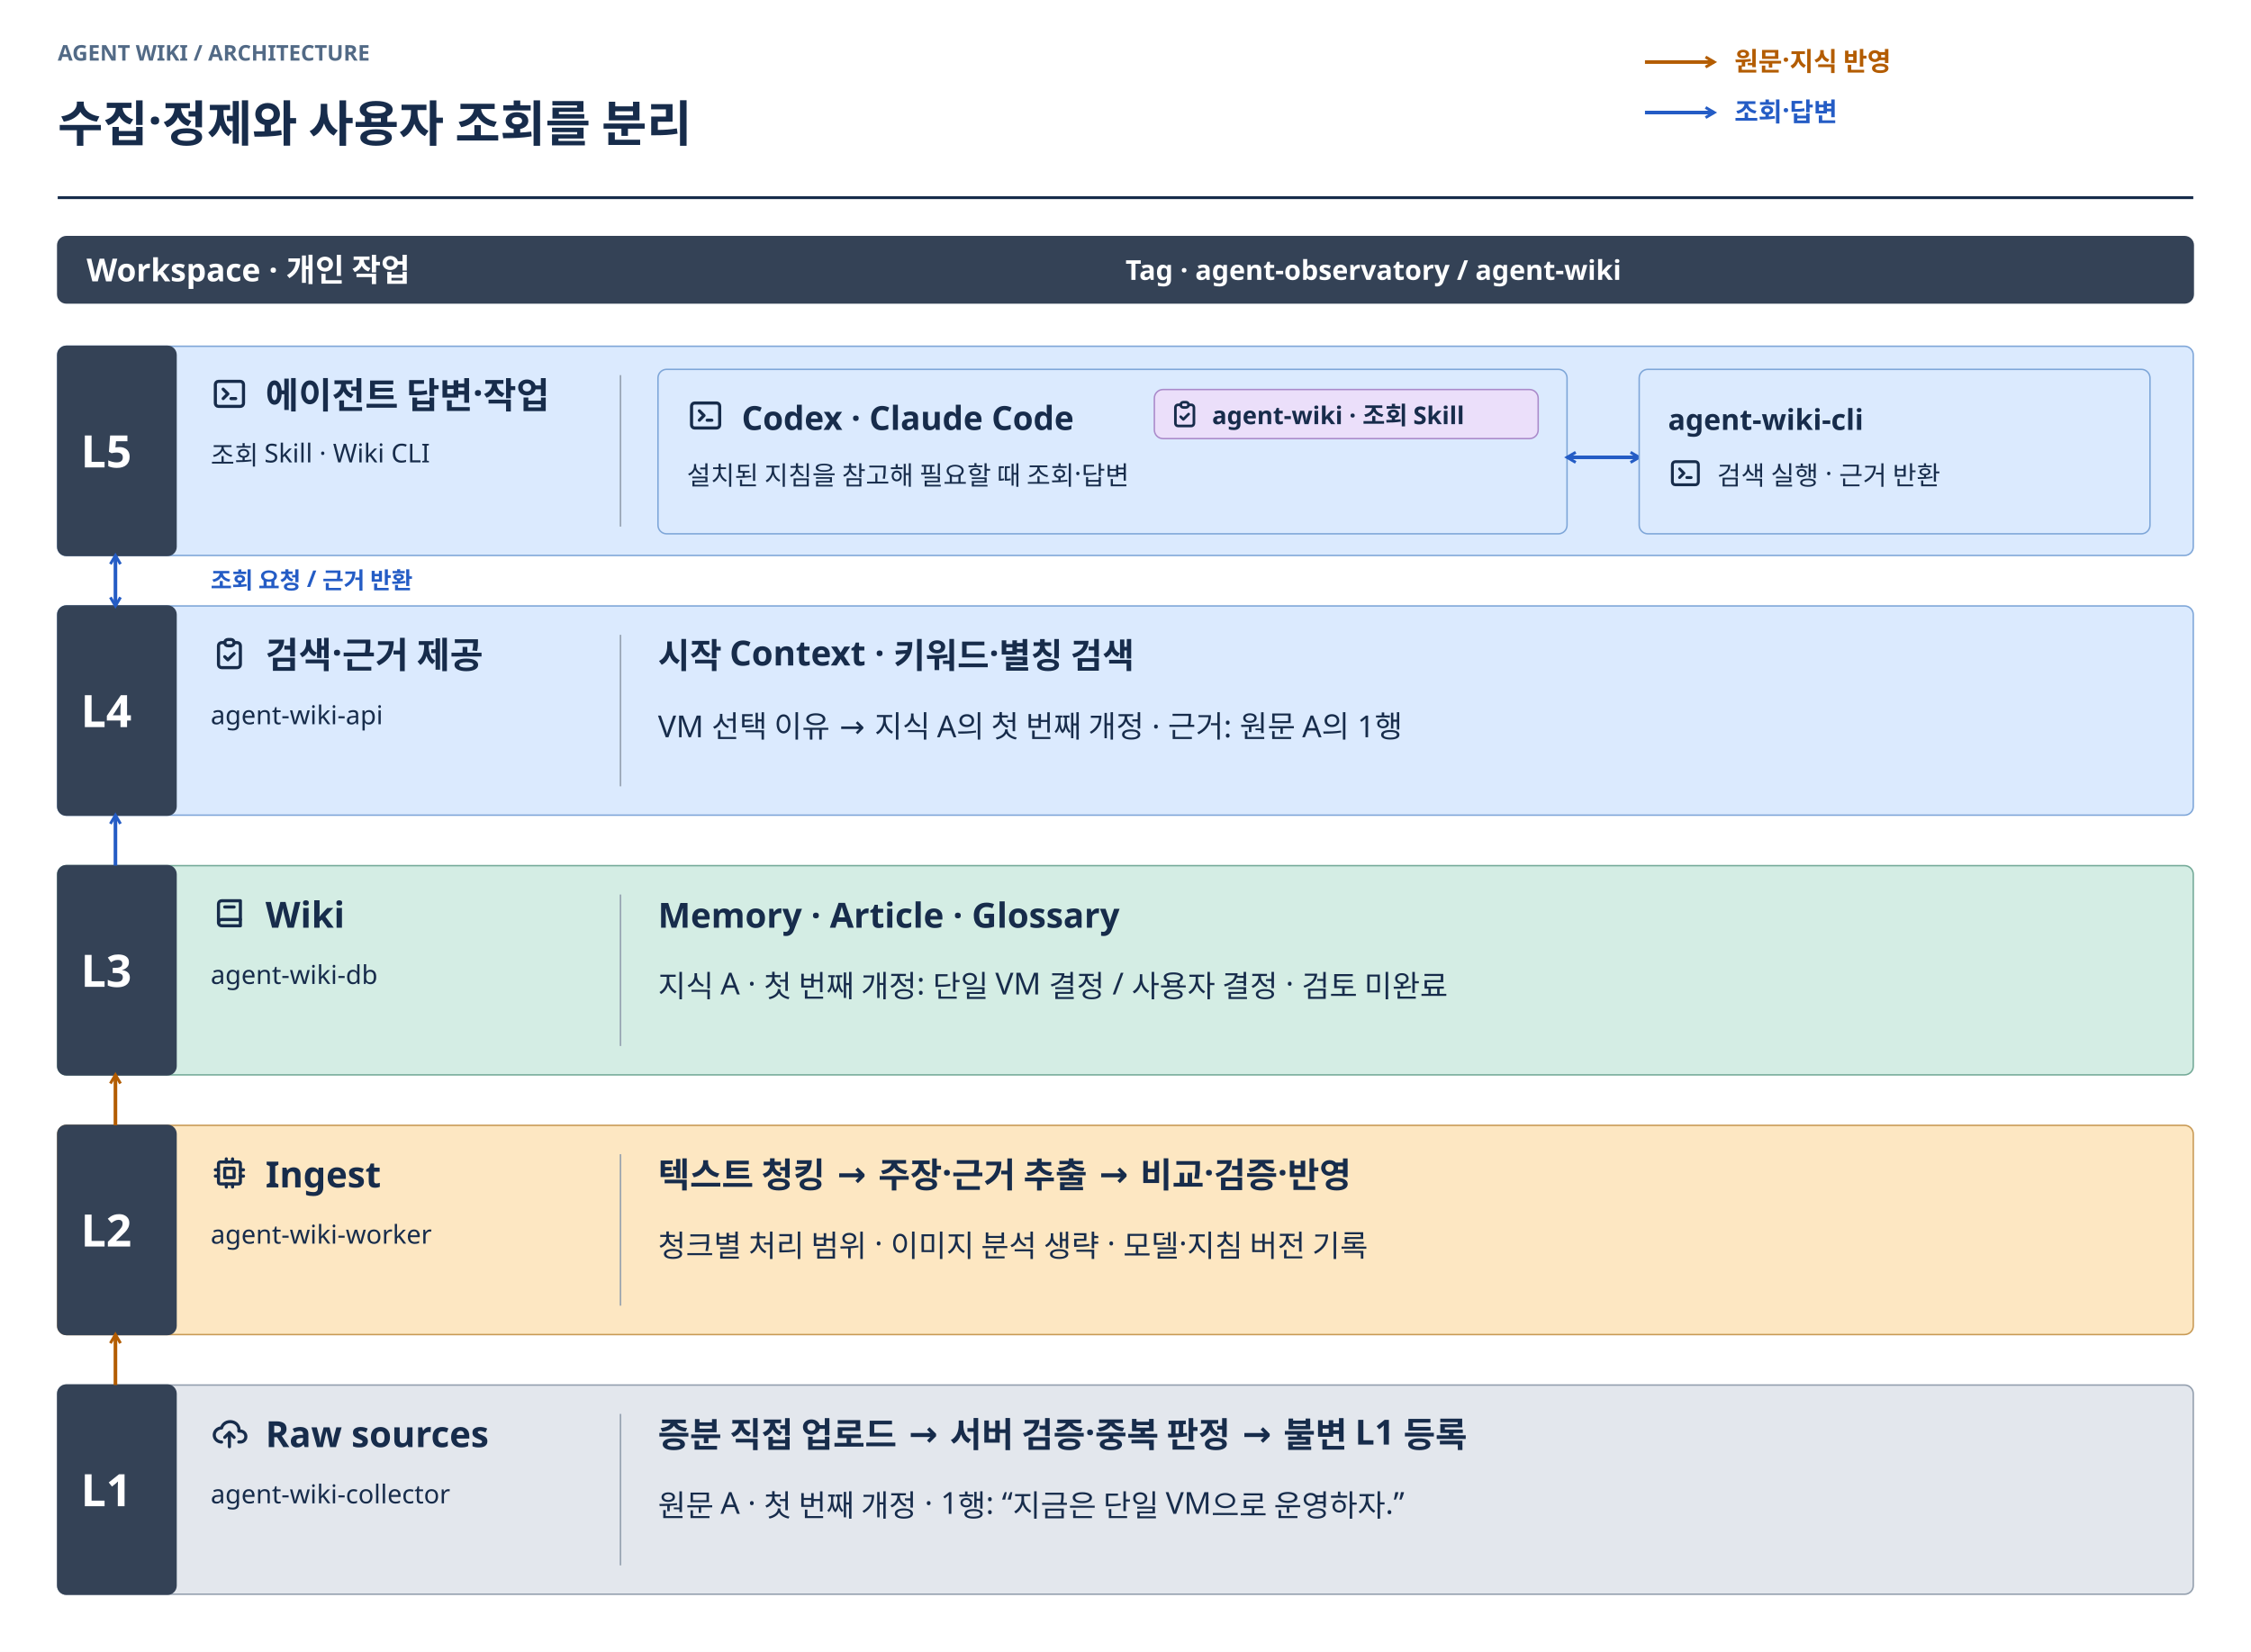
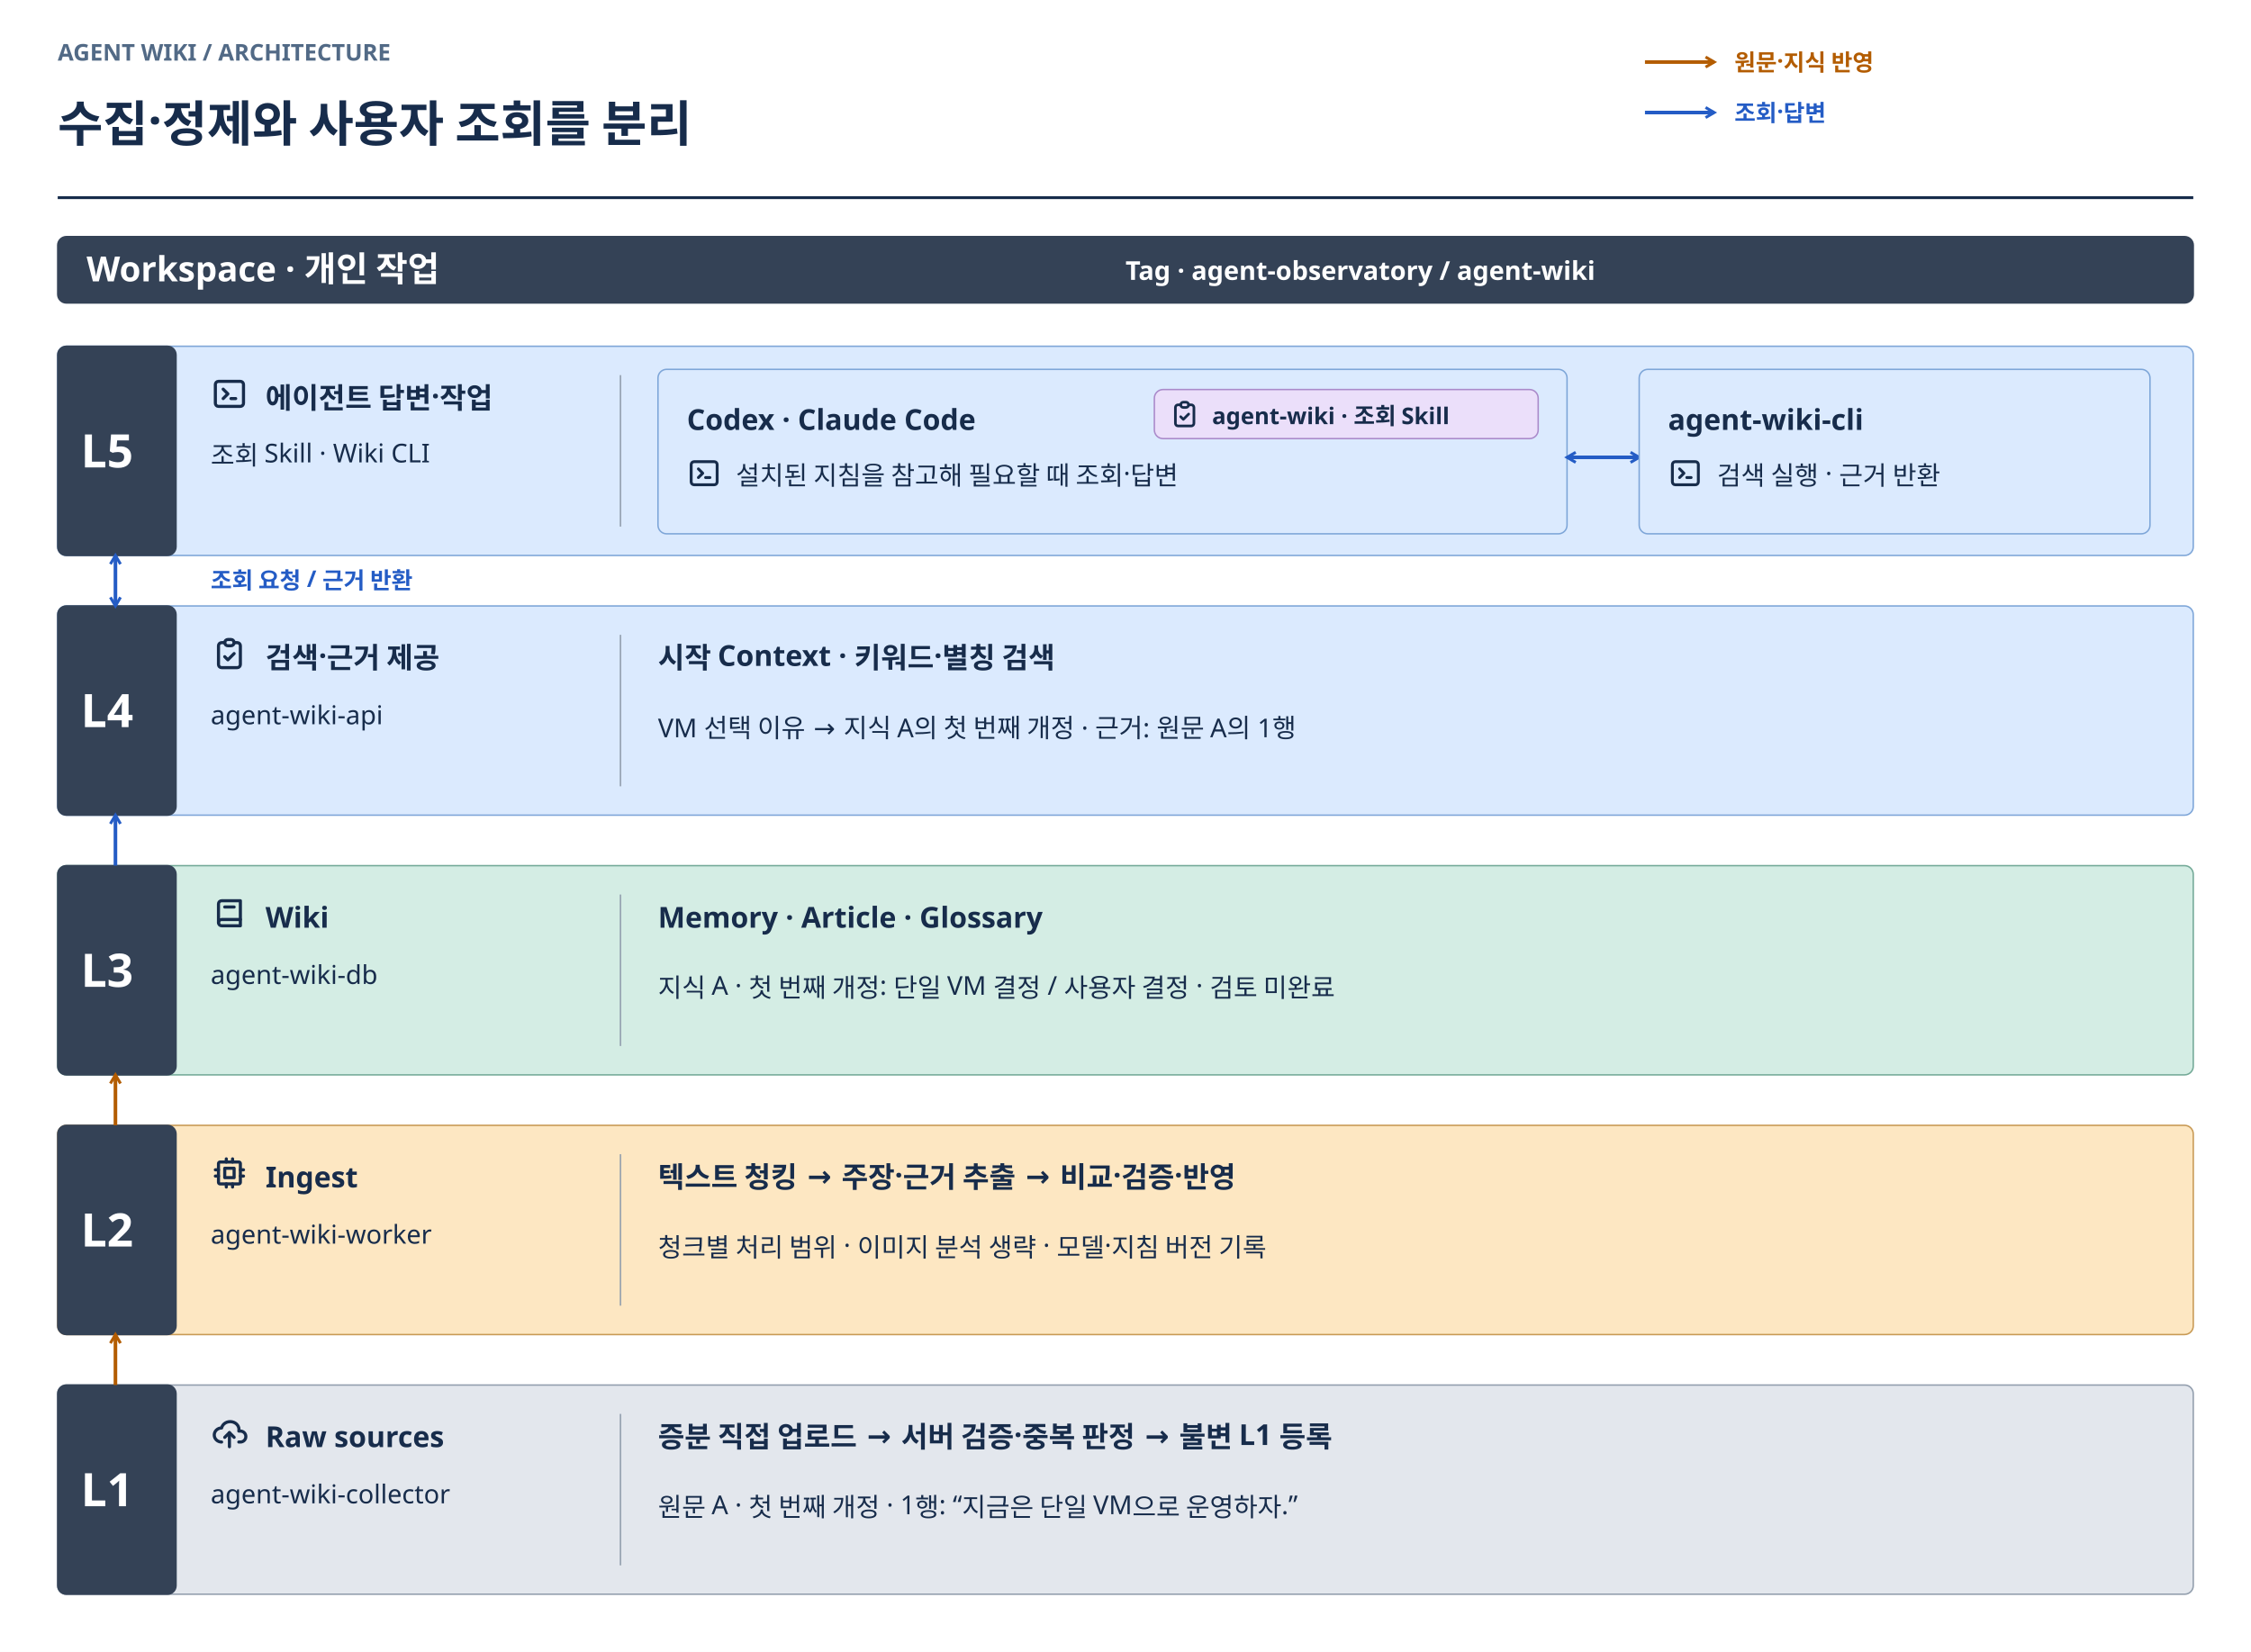
<svg xmlns="http://www.w3.org/2000/svg" width="1560" height="1145" viewBox="0 0 1560 1145" role="img" aria-labelledby="title desc">
  <defs>
    <marker id="arrow-ingest" markerWidth="9" markerHeight="9" refX="7" refY="4.5" orient="auto-start-reverse" markerUnits="userSpaceOnUse">
      <path d="M1 1 L7 4.5 L1 8" fill="none" stroke="#B35C00" stroke-width="2" />
    </marker>
    <marker id="arrow-query" markerWidth="9" markerHeight="9" refX="7" refY="4.5" orient="auto-start-reverse" markerUnits="userSpaceOnUse">
      <path d="M1 1 L7 4.5 L1 8" fill="none" stroke="#245CC5" stroke-width="2" />
    </marker>
    <marker id="arrow-ops" markerWidth="9" markerHeight="9" refX="7" refY="4.5" orient="auto-start-reverse" markerUnits="userSpaceOnUse">
      <path d="M1 1 L7 4.5 L1 8" fill="none" stroke="#68778B" stroke-width="2" />
    </marker>
    <marker id="arrow-relation" markerWidth="9" markerHeight="9" refX="7" refY="4.5" orient="auto-start-reverse" markerUnits="userSpaceOnUse">
      <path d="M1 1 L7 4.5 L1 8" fill="none" stroke="#8054A3" stroke-width="2" />
    </marker>
  </defs>
  <g font-family="Noto Sans KR, sans-serif">
    <rect width="1560" height="1145" fill="#FFFFFF" />
-     <text x="40" y="42" font-size="15" font-weight="700" fill="#526A86">AGENT WIKI / ARCHITECTURE</text>
+     <text x="40" y="42" font-size="16" font-weight="700" fill="#526A86">AGENT WIKI / ARCHITECTURE</text>
    <text x="40" y="98" font-size="34" font-weight="700" fill="#172C4B">수집·정제와 사용자 조회를 분리</text>
    <path d="M40 137 H1520" stroke="#172C4B" stroke-width="2" />
    <path d="M1140 43 H1188" fill="none" stroke="#B35C00" stroke-width="2.5" stroke-linejoin="round" marker-end="url(#arrow-ingest)" />
-     <text x="1202" y="49" font-size="18" font-weight="700" fill="#B35C00">원문·지식 반영</text>
+     <text x="1202" y="49" font-size="16" font-weight="700" fill="#B35C00">원문·지식 반영</text>
    <path d="M1140 78 H1188" fill="none" stroke="#245CC5" stroke-width="2.5" stroke-linejoin="round" marker-end="url(#arrow-query)" />
-     <text x="1202" y="84" font-size="18" font-weight="700" fill="#245CC5">조회·답변</text>
+     <text x="1202" y="84" font-size="16" font-weight="700" fill="#245CC5">조회·답변</text>
    <rect x="40" y="164" width="1480" height="46" rx="6" fill="#344256" stroke="#344256" />
-     <text x="60" y="195" font-size="22" font-weight="700" fill="#FFFFFF">Workspace · 개인 작업</text>
-     <text x="780" y="194" font-size="19" font-weight="700" fill="#FFFFFF">Tag · agent-observatory / agent-wiki</text>
+     <text x="60" y="195" font-size="24" font-weight="700" fill="#FFFFFF">Workspace · 개인 작업</text>
+     <text x="780" y="194" font-size="18" font-weight="700" fill="#FFFFFF">Tag · agent-observatory / agent-wiki</text>
    <rect x="40" y="240" width="1480" height="145" rx="6" fill="#DBEAFE" stroke="#7EA6D8" />
    <rect x="40" y="240" width="82" height="145" rx="6" fill="#344256" stroke="#344256" />
-     <text x="56" y="324" font-size="31" font-weight="700" fill="#FFFFFF">L5</text>
+     <text x="56" y="324" font-size="32" font-weight="700" fill="#FFFFFF">L5</text>
    <svg width="26" height="26" viewBox="0 0 24 24" fill="none" stroke="currentColor" stroke-width="2" stroke-linecap="round" stroke-linejoin="round" x="146" y="260" color="#172C4B">
      <path d="M8 9l3 3l-3 3" />
      <path d="M13 15l3 0" />
      <path d="M3 4m0 2a2 2 0 0 1 2 -2h14a2 2 0 0 1 2 2v12a2 2 0 0 1 -2 2h-14a2 2 0 0 1 -2 -2z" />
    </svg>
-     <text x="184" y="283" font-size="25" font-weight="700" fill="#172C4B">에이전트 답변·작업</text>
+     <text x="184" y="283" font-size="20" font-weight="700" fill="#172C4B">에이전트 답변·작업</text>
    <text x="146" y="322" font-size="18" font-weight="400" fill="#172C4B">조회 Skill · Wiki CLI</text>
    <path d="M430 260 V365" stroke="#929EAD" />
    <rect x="456" y="256" width="630" height="114" rx="6" fill="#DBEAFE" stroke="#7EA6D8" />
-     <svg width="26" height="26" viewBox="0 0 24 24" fill="none" stroke="currentColor" stroke-width="2" stroke-linecap="round" stroke-linejoin="round" x="476" y="275" color="#172C4B">
+     <text x="476" y="298" font-size="20" font-weight="700" fill="#172C4B">Codex · Claude Code</text>
+     <svg width="24" height="24" viewBox="0 0 24 24" fill="none" stroke="currentColor" stroke-width="2" stroke-linecap="round" stroke-linejoin="round" x="476" y="316" color="#172C4B">
      <path d="M8 9l3 3l-3 3" />
      <path d="M13 15l3 0" />
      <path d="M3 4m0 2a2 2 0 0 1 2 -2h14a2 2 0 0 1 2 2v12a2 2 0 0 1 -2 2h-14a2 2 0 0 1 -2 -2z" />
    </svg>
-     <text x="514" y="298" font-size="23" font-weight="700" fill="#172C4B">Codex · Claude Code</text>
-     <text x="476" y="336" font-size="18" font-weight="400" fill="#172C4B">설치된 지침을 참고해 필요할 때 조회·답변</text>
+     <text x="510" y="336" font-size="18" font-weight="400" fill="#172C4B">설치된 지침을 참고해 필요할 때 조회·답변</text>
    <rect x="800" y="270" width="266" height="34" rx="6" fill="#EBDFFA" stroke="#AA8ACA" />
    <svg width="22" height="22" viewBox="0 0 24 24" fill="none" stroke="currentColor" stroke-width="2" stroke-linecap="round" stroke-linejoin="round" x="810" y="276" color="#172C4B">
      <path d="M9 5h-2a2 2 0 0 0 -2 2v12a2 2 0 0 0 2 2h10a2 2 0 0 0 2 -2v-12a2 2 0 0 0 -2 -2h-2" />
      <path d="M9 3m0 2a2 2 0 0 1 2 -2h2a2 2 0 0 1 2 2v0a2 2 0 0 1 -2 2h-2a2 2 0 0 1 -2 -2z" />
      <path d="M9 14l2 2l4 -4" />
    </svg>
-     <text x="840" y="294" font-size="17" font-weight="700" fill="#172C4B">agent-wiki · 조회 Skill</text>
+     <text x="840" y="294" font-size="16" font-weight="700" fill="#172C4B">agent-wiki · 조회 Skill</text>
    <path d="M1086 317 H1136" fill="none" stroke="#245CC5" stroke-width="2.5" stroke-linejoin="round" marker-end="url(#arrow-query)" marker-start="url(#arrow-query)" />
    <rect x="1136" y="256" width="354" height="114" rx="6" fill="#DBEAFE" stroke="#7EA6D8" />
    <text x="1156" y="298" font-size="20" font-weight="700" fill="#172C4B">agent-wiki-cli</text>
    <svg width="24" height="24" viewBox="0 0 24 24" fill="none" stroke="currentColor" stroke-width="2" stroke-linecap="round" stroke-linejoin="round" x="1156" y="316" color="#172C4B">
      <path d="M8 9l3 3l-3 3" />
      <path d="M13 15l3 0" />
      <path d="M3 4m0 2a2 2 0 0 1 2 -2h14a2 2 0 0 1 2 2v12a2 2 0 0 1 -2 2h-14a2 2 0 0 1 -2 -2z" />
    </svg>
    <text x="1190" y="336" font-size="18" font-weight="400" fill="#172C4B">검색 실행 · 근거 반환</text>
    <rect x="40" y="420" width="1480" height="145" rx="6" fill="#DBEAFE" stroke="#7EA6D8" />
    <rect x="40" y="420" width="82" height="145" rx="6" fill="#344256" stroke="#344256" />
-     <text x="56" y="504" font-size="31" font-weight="700" fill="#FFFFFF">L4</text>
+     <text x="56" y="504" font-size="32" font-weight="700" fill="#FFFFFF">L4</text>
    <svg width="26" height="26" viewBox="0 0 24 24" fill="none" stroke="currentColor" stroke-width="2" stroke-linecap="round" stroke-linejoin="round" x="146" y="440" color="#172C4B">
      <path d="M9 5h-2a2 2 0 0 0 -2 2v12a2 2 0 0 0 2 2h10a2 2 0 0 0 2 -2v-12a2 2 0 0 0 -2 -2h-2" />
      <path d="M9 3m0 2a2 2 0 0 1 2 -2h2a2 2 0 0 1 2 2v0a2 2 0 0 1 -2 2h-2a2 2 0 0 1 -2 -2z" />
      <path d="M9 14l2 2l4 -4" />
    </svg>
-     <text x="184" y="463" font-size="25" font-weight="700" fill="#172C4B">검색·근거 제공</text>
+     <text x="184" y="463" font-size="20" font-weight="700" fill="#172C4B">검색·근거 제공</text>
    <text x="146" y="502" font-size="18" font-weight="400" fill="#172C4B">agent-wiki-api</text>
    <path d="M430 440 V545" stroke="#929EAD" />
-     <text x="456" y="463" font-size="24" font-weight="700" fill="#172C4B">시작 Context · 키워드·별칭 검색</text>
-     <text x="456" y="511" font-size="21" font-weight="400" fill="#172C4B">VM 선택 이유 → 지식 A의 첫 번째 개정 · 근거: 원문 A의 1행</text>
+     <text x="456" y="463" font-size="20" font-weight="700" fill="#172C4B">시작 Context · 키워드·별칭 검색</text>
+     <text x="456" y="511" font-size="18" font-weight="400" fill="#172C4B">VM 선택 이유 → 지식 A의 첫 번째 개정 · 근거: 원문 A의 1행</text>
    <path d="M80 420 V385" fill="none" stroke="#245CC5" stroke-width="2.5" stroke-linejoin="round" marker-end="url(#arrow-query)" marker-start="url(#arrow-query)" />
    <text x="146" y="408" font-size="16" font-weight="700" fill="#245CC5">조회 요청 / 근거 반환</text>
    <rect x="40" y="600" width="1480" height="145" rx="6" fill="#D4EDE4" stroke="#74AA98" />
    <rect x="40" y="600" width="82" height="145" rx="6" fill="#344256" stroke="#344256" />
-     <text x="56" y="684" font-size="31" font-weight="700" fill="#FFFFFF">L3</text>
+     <text x="56" y="684" font-size="32" font-weight="700" fill="#FFFFFF">L3</text>
    <svg width="26" height="26" viewBox="0 0 24 24" fill="none" stroke="currentColor" stroke-width="2" stroke-linecap="round" stroke-linejoin="round" x="146" y="620" color="#172C4B">
      <path d="M19 4v16h-12a2 2 0 0 1 -2 -2v-12a2 2 0 0 1 2 -2h12z" />
      <path d="M19 16h-12a2 2 0 0 0 -2 2" />
      <path d="M9 8h6" />
    </svg>
-     <text x="184" y="643" font-size="25" font-weight="700" fill="#172C4B">Wiki</text>
+     <text x="184" y="643" font-size="20" font-weight="700" fill="#172C4B">Wiki</text>
    <text x="146" y="682" font-size="18" font-weight="400" fill="#172C4B">agent-wiki-db</text>
    <path d="M430 620 V725" stroke="#929EAD" />
-     <text x="456" y="643" font-size="24" font-weight="700" fill="#172C4B">Memory · Article · Glossary</text>
-     <text x="456" y="691" font-size="21" font-weight="400" fill="#172C4B">지식 A · 첫 번째 개정: 단일 VM 결정 / 사용자 결정 · 검토 미완료</text>
+     <text x="456" y="643" font-size="20" font-weight="700" fill="#172C4B">Memory · Article · Glossary</text>
+     <text x="456" y="691" font-size="18" font-weight="400" fill="#172C4B">지식 A · 첫 번째 개정: 단일 VM 결정 / 사용자 결정 · 검토 미완료</text>
    <path d="M80 600 V565" fill="none" stroke="#245CC5" stroke-width="2.5" stroke-linejoin="round" marker-end="url(#arrow-query)" />
    <rect x="40" y="780" width="1480" height="145" rx="6" fill="#FDE7C2" stroke="#C89A55" />
    <rect x="40" y="780" width="82" height="145" rx="6" fill="#344256" stroke="#344256" />
-     <text x="56" y="864" font-size="31" font-weight="700" fill="#FFFFFF">L2</text>
+     <text x="56" y="864" font-size="32" font-weight="700" fill="#FFFFFF">L2</text>
    <svg width="26" height="26" viewBox="0 0 24 24" fill="none" stroke="currentColor" stroke-width="2" stroke-linecap="round" stroke-linejoin="round" x="146" y="800" color="#172C4B">
      <path d="M5 5m0 1a1 1 0 0 1 1 -1h12a1 1 0 0 1 1 1v12a1 1 0 0 1 -1 1h-12a1 1 0 0 1 -1 -1z" />
      <path d="M9 9h6v6h-6z" />
      <path d="M3 10h2" />
      <path d="M3 14h2" />
      <path d="M10 3v2" />
      <path d="M14 3v2" />
      <path d="M21 10h-2" />
      <path d="M21 14h-2" />
      <path d="M14 21v-2" />
      <path d="M10 21v-2" />
    </svg>
-     <text x="184" y="823" font-size="25" font-weight="700" fill="#172C4B">Ingest</text>
+     <text x="184" y="823" font-size="20" font-weight="700" fill="#172C4B">Ingest</text>
    <text x="146" y="862" font-size="18" font-weight="400" fill="#172C4B">agent-wiki-worker</text>
    <path d="M430 800 V905" stroke="#929EAD" />
-     <text x="456" y="823" font-size="24" font-weight="700" fill="#172C4B">텍스트 청킹 → 주장·근거 추출 → 비교·검증·반영</text>
-     <text x="456" y="871" font-size="21" font-weight="400" fill="#172C4B">청크별 처리 범위 · 이미지 분석 생략 · 모델·지침 버전 기록</text>
+     <text x="456" y="823" font-size="20" font-weight="700" fill="#172C4B">텍스트 청킹 → 주장·근거 추출 → 비교·검증·반영</text>
+     <text x="456" y="871" font-size="18" font-weight="400" fill="#172C4B">청크별 처리 범위 · 이미지 분석 생략 · 모델·지침 버전 기록</text>
    <path d="M80 780 V745" fill="none" stroke="#B35C00" stroke-width="2.5" stroke-linejoin="round" marker-end="url(#arrow-ingest)" />
    <rect x="40" y="960" width="1480" height="145" rx="6" fill="#E3E7ED" stroke="#929EAD" />
    <rect x="40" y="960" width="82" height="145" rx="6" fill="#344256" stroke="#344256" />
-     <text x="56" y="1044" font-size="31" font-weight="700" fill="#FFFFFF">L1</text>
+     <text x="56" y="1044" font-size="32" font-weight="700" fill="#FFFFFF">L1</text>
    <svg width="26" height="26" viewBox="0 0 24 24" fill="none" stroke="currentColor" stroke-width="2" stroke-linecap="round" stroke-linejoin="round" x="146" y="980" color="#172C4B">
      <path d="M7 18a4.6 4.4 0 0 1 0 -9a5 4.5 0 0 1 11 2h1a3.5 3.5 0 0 1 0 7h-1" />
      <path d="M9 15l3 -3l3 3" />
      <path d="M12 12l0 9" />
    </svg>
-     <text x="184" y="1003" font-size="25" font-weight="700" fill="#172C4B">Raw sources</text>
+     <text x="184" y="1003" font-size="20" font-weight="700" fill="#172C4B">Raw sources</text>
    <text x="146" y="1042" font-size="18" font-weight="400" fill="#172C4B">agent-wiki-collector</text>
    <path d="M430 980 V1085" stroke="#929EAD" />
-     <text x="456" y="1003" font-size="24" font-weight="700" fill="#172C4B">증분 직접 업로드 → 서버 검증·중복 판정 → 불변 L1 등록</text>
-     <text x="456" y="1051" font-size="21" font-weight="400" fill="#172C4B">원문 A · 첫 번째 개정 · 1행: “지금은 단일 VM으로 운영하자.”</text>
+     <text x="456" y="1003" font-size="20" font-weight="700" fill="#172C4B">증분 직접 업로드 → 서버 검증·중복 판정 → 불변 L1 등록</text>
+     <text x="456" y="1051" font-size="18" font-weight="400" fill="#172C4B">원문 A · 첫 번째 개정 · 1행: “지금은 단일 VM으로 운영하자.”</text>
    <path d="M80 960 V925" fill="none" stroke="#B35C00" stroke-width="2.5" stroke-linejoin="round" marker-end="url(#arrow-ingest)" />
  </g>
</svg>
